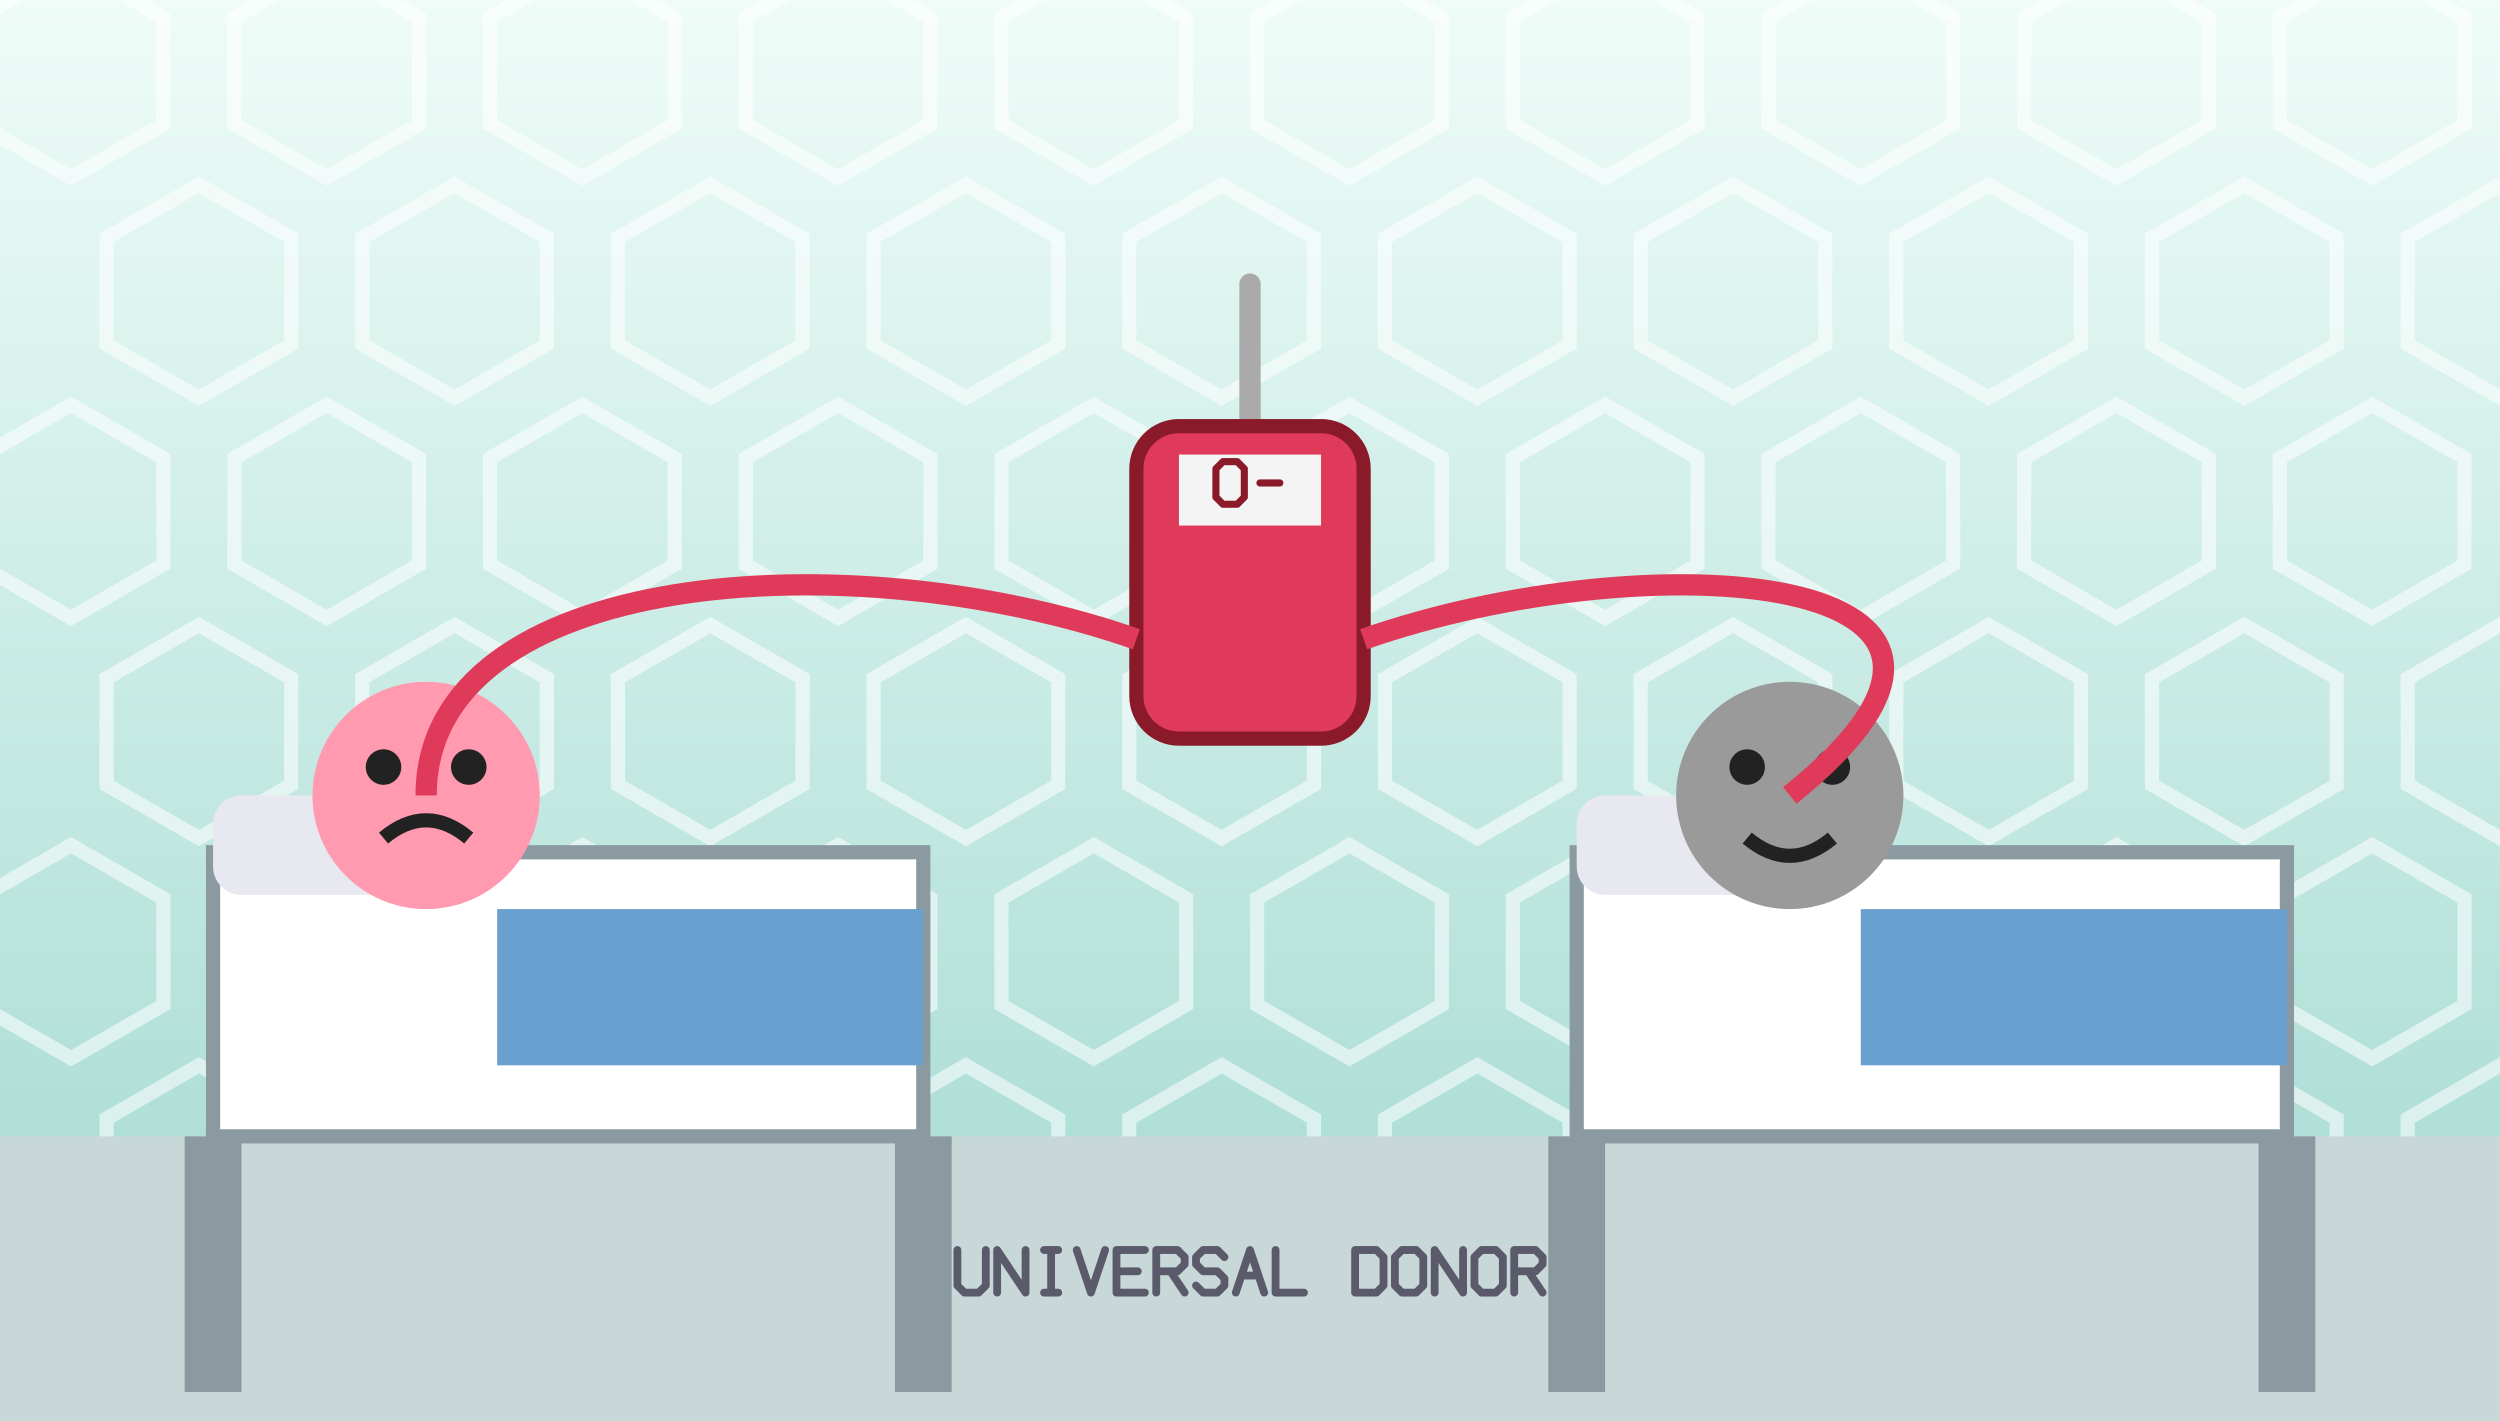
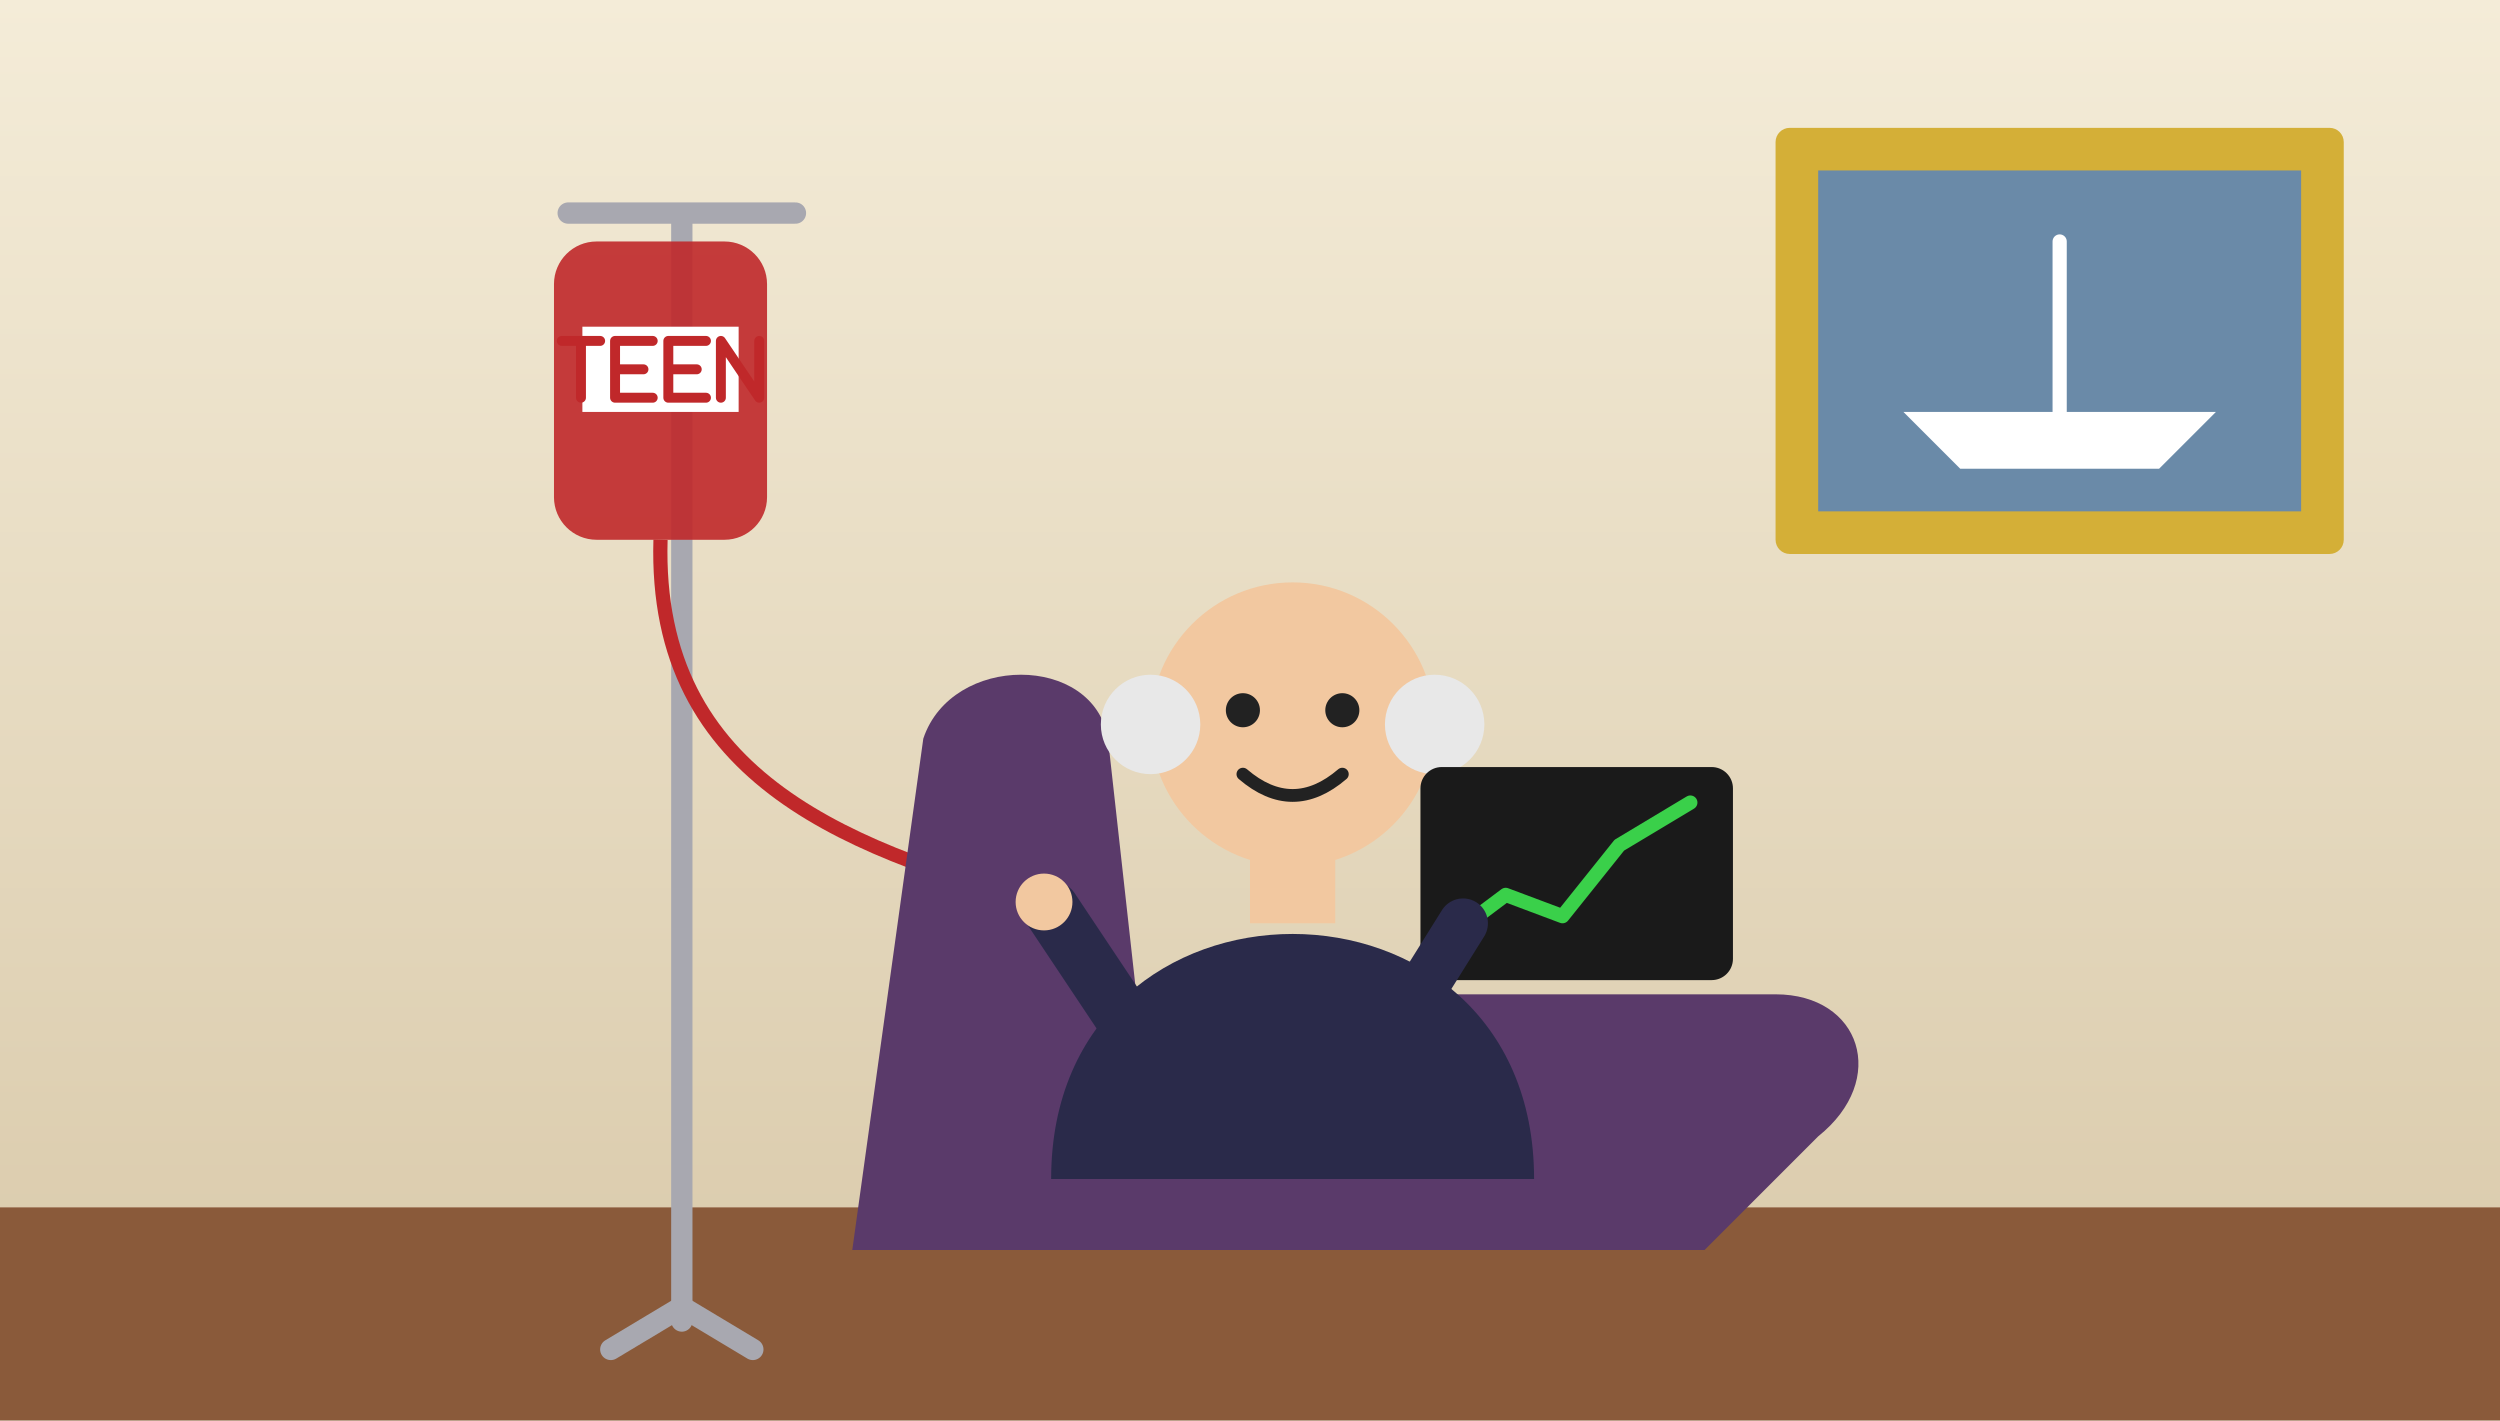
<svg xmlns="http://www.w3.org/2000/svg" viewBox="0 0 352 200" width="352" height="200">
  <defs>
    <linearGradient id="bg" x1="0" y1="0" x2="0" y2="1">
-       <stop offset="0.00" stop-color="#effcf8" stop-opacity="1" />
-       <stop offset="1.00" stop-color="#9fd8cf" stop-opacity="1" />
+       <stop offset="0.00" stop-color="#f4ecd8" stop-opacity="1" />
+       <stop offset="1.00" stop-color="#d8c8a8" stop-opacity="1" />
    </linearGradient>
  </defs>
  <rect x="0" y="0" width="352" height="200" fill="url(#bg)" />
-   <polygon points="23.0,17.5 10.0,25.0 -3.0,17.5 -3.0,2.5 10.0,-5.0 23.0,2.5" fill="none" stroke="#ffffff" stroke-width="2" opacity="0.55" />
-   <polygon points="59.0,17.5 46.0,25.0 33.0,17.5 33.0,2.5 46.0,-5.0 59.0,2.5" fill="none" stroke="#ffffff" stroke-width="2" opacity="0.55" />
-   <polygon points="95.0,17.5 82.0,25.0 69.0,17.5 69.0,2.5 82.0,-5.0 95.0,2.5" fill="none" stroke="#ffffff" stroke-width="2" opacity="0.55" />
-   <polygon points="131.0,17.5 118.0,25.0 105.0,17.5 105.0,2.5 118.0,-5.0 131.0,2.5" fill="none" stroke="#ffffff" stroke-width="2" opacity="0.55" />
-   <polygon points="167.0,17.5 154.0,25.0 141.0,17.5 141.0,2.5 154.0,-5.0 167.0,2.5" fill="none" stroke="#ffffff" stroke-width="2" opacity="0.55" />
-   <polygon points="203.0,17.5 190.0,25.0 177.0,17.5 177.0,2.5 190.0,-5.0 203.0,2.5" fill="none" stroke="#ffffff" stroke-width="2" opacity="0.55" />
-   <polygon points="239.0,17.5 226.0,25.0 213.0,17.5 213.0,2.5 226.0,-5.0 239.0,2.5" fill="none" stroke="#ffffff" stroke-width="2" opacity="0.55" />
-   <polygon points="275.0,17.5 262.0,25.0 249.0,17.5 249.0,2.5 262.0,-5.0 275.0,2.5" fill="none" stroke="#ffffff" stroke-width="2" opacity="0.55" />
-   <polygon points="311.0,17.5 298.0,25.0 285.0,17.5 285.0,2.5 298.0,-5.0 311.0,2.5" fill="none" stroke="#ffffff" stroke-width="2" opacity="0.55" />
-   <polygon points="347.0,17.5 334.0,25.0 321.0,17.5 321.0,2.5 334.0,-5.0 347.0,2.5" fill="none" stroke="#ffffff" stroke-width="2" opacity="0.55" />
-   <polygon points="383.0,17.5 370.0,25.0 357.0,17.5 357.0,2.5 370.0,-5.0 383.0,2.5" fill="none" stroke="#ffffff" stroke-width="2" opacity="0.55" />
-   <polygon points="41.0,48.5 28.0,56.0 15.0,48.5 15.0,33.5 28.0,26.0 41.0,33.5" fill="none" stroke="#ffffff" stroke-width="2" opacity="0.55" />
-   <polygon points="77.0,48.5 64.0,56.0 51.0,48.5 51.0,33.5 64.0,26.0 77.0,33.5" fill="none" stroke="#ffffff" stroke-width="2" opacity="0.55" />
-   <polygon points="113.0,48.5 100.0,56.0 87.0,48.5 87.0,33.5 100.0,26.0 113.0,33.5" fill="none" stroke="#ffffff" stroke-width="2" opacity="0.55" />
-   <polygon points="149.0,48.5 136.0,56.0 123.0,48.5 123.0,33.5 136.0,26.0 149.0,33.5" fill="none" stroke="#ffffff" stroke-width="2" opacity="0.55" />
-   <polygon points="185.0,48.5 172.0,56.0 159.0,48.5 159.0,33.5 172.0,26.0 185.0,33.5" fill="none" stroke="#ffffff" stroke-width="2" opacity="0.55" />
-   <polygon points="221.0,48.5 208.0,56.0 195.0,48.5 195.0,33.5 208.0,26.0 221.0,33.5" fill="none" stroke="#ffffff" stroke-width="2" opacity="0.55" />
-   <polygon points="257.0,48.5 244.0,56.0 231.0,48.5 231.0,33.5 244.0,26.0 257.0,33.5" fill="none" stroke="#ffffff" stroke-width="2" opacity="0.55" />
-   <polygon points="293.0,48.5 280.0,56.0 267.0,48.5 267.0,33.5 280.0,26.0 293.0,33.5" fill="none" stroke="#ffffff" stroke-width="2" opacity="0.55" />
-   <polygon points="329.0,48.5 316.0,56.0 303.0,48.5 303.0,33.5 316.0,26.0 329.0,33.5" fill="none" stroke="#ffffff" stroke-width="2" opacity="0.55" />
-   <polygon points="365.0,48.5 352.0,56.0 339.0,48.5 339.0,33.5 352.0,26.0 365.0,33.5" fill="none" stroke="#ffffff" stroke-width="2" opacity="0.55" />
-   <polygon points="401.0,48.5 388.0,56.0 375.0,48.5 375.0,33.5 388.0,26.0 401.0,33.5" fill="none" stroke="#ffffff" stroke-width="2" opacity="0.55" />
-   <polygon points="23.0,79.5 10.0,87.0 -3.0,79.5 -3.0,64.5 10.0,57.0 23.0,64.5" fill="none" stroke="#ffffff" stroke-width="2" opacity="0.55" />
-   <polygon points="59.0,79.5 46.0,87.0 33.0,79.5 33.0,64.5 46.0,57.0 59.0,64.5" fill="none" stroke="#ffffff" stroke-width="2" opacity="0.55" />
-   <polygon points="95.0,79.5 82.0,87.0 69.0,79.5 69.0,64.5 82.0,57.0 95.0,64.5" fill="none" stroke="#ffffff" stroke-width="2" opacity="0.55" />
-   <polygon points="131.0,79.5 118.0,87.0 105.0,79.5 105.0,64.5 118.0,57.0 131.0,64.5" fill="none" stroke="#ffffff" stroke-width="2" opacity="0.55" />
-   <polygon points="167.0,79.5 154.0,87.0 141.0,79.5 141.0,64.5 154.0,57.0 167.0,64.5" fill="none" stroke="#ffffff" stroke-width="2" opacity="0.55" />
-   <polygon points="203.0,79.5 190.0,87.0 177.0,79.5 177.0,64.5 190.0,57.0 203.0,64.5" fill="none" stroke="#ffffff" stroke-width="2" opacity="0.55" />
-   <polygon points="239.0,79.5 226.0,87.0 213.0,79.5 213.0,64.5 226.0,57.0 239.0,64.5" fill="none" stroke="#ffffff" stroke-width="2" opacity="0.55" />
-   <polygon points="275.0,79.5 262.0,87.0 249.0,79.5 249.0,64.5 262.0,57.0 275.0,64.5" fill="none" stroke="#ffffff" stroke-width="2" opacity="0.55" />
-   <polygon points="311.0,79.5 298.0,87.0 285.0,79.5 285.0,64.5 298.0,57.0 311.0,64.5" fill="none" stroke="#ffffff" stroke-width="2" opacity="0.55" />
-   <polygon points="347.0,79.5 334.0,87.0 321.0,79.5 321.0,64.5 334.0,57.0 347.0,64.5" fill="none" stroke="#ffffff" stroke-width="2" opacity="0.55" />
-   <polygon points="383.0,79.5 370.0,87.0 357.0,79.5 357.0,64.5 370.0,57.0 383.0,64.5" fill="none" stroke="#ffffff" stroke-width="2" opacity="0.55" />
-   <polygon points="41.0,110.5 28.0,118.0 15.0,110.5 15.0,95.5 28.0,88.0 41.0,95.5" fill="none" stroke="#ffffff" stroke-width="2" opacity="0.55" />
-   <polygon points="77.0,110.5 64.0,118.0 51.0,110.5 51.0,95.5 64.0,88.0 77.0,95.5" fill="none" stroke="#ffffff" stroke-width="2" opacity="0.55" />
-   <polygon points="113.0,110.5 100.0,118.0 87.0,110.5 87.0,95.5 100.0,88.0 113.0,95.5" fill="none" stroke="#ffffff" stroke-width="2" opacity="0.55" />
-   <polygon points="149.0,110.5 136.0,118.0 123.0,110.5 123.0,95.5 136.0,88.0 149.0,95.5" fill="none" stroke="#ffffff" stroke-width="2" opacity="0.55" />
-   <polygon points="185.0,110.5 172.0,118.0 159.0,110.5 159.0,95.5 172.0,88.0 185.0,95.5" fill="none" stroke="#ffffff" stroke-width="2" opacity="0.55" />
-   <polygon points="221.0,110.5 208.0,118.0 195.0,110.5 195.0,95.5 208.0,88.0 221.0,95.5" fill="none" stroke="#ffffff" stroke-width="2" opacity="0.55" />
-   <polygon points="257.0,110.5 244.0,118.0 231.0,110.5 231.0,95.5 244.0,88.0 257.0,95.5" fill="none" stroke="#ffffff" stroke-width="2" opacity="0.55" />
-   <polygon points="293.0,110.5 280.0,118.0 267.0,110.5 267.0,95.5 280.0,88.0 293.0,95.5" fill="none" stroke="#ffffff" stroke-width="2" opacity="0.55" />
-   <polygon points="329.0,110.5 316.0,118.0 303.0,110.5 303.0,95.5 316.0,88.0 329.0,95.5" fill="none" stroke="#ffffff" stroke-width="2" opacity="0.55" />
-   <polygon points="365.0,110.5 352.0,118.0 339.0,110.5 339.0,95.5 352.0,88.0 365.0,95.5" fill="none" stroke="#ffffff" stroke-width="2" opacity="0.55" />
-   <polygon points="401.0,110.5 388.0,118.0 375.0,110.5 375.0,95.5 388.0,88.0 401.0,95.5" fill="none" stroke="#ffffff" stroke-width="2" opacity="0.55" />
-   <polygon points="23.0,141.5 10.0,149.0 -3.0,141.5 -3.0,126.5 10.0,119.0 23.0,126.5" fill="none" stroke="#ffffff" stroke-width="2" opacity="0.55" />
-   <polygon points="59.0,141.5 46.0,149.0 33.0,141.5 33.0,126.5 46.0,119.0 59.0,126.5" fill="none" stroke="#ffffff" stroke-width="2" opacity="0.55" />
-   <polygon points="95.0,141.5 82.0,149.0 69.0,141.5 69.0,126.5 82.0,119.0 95.0,126.5" fill="none" stroke="#ffffff" stroke-width="2" opacity="0.55" />
-   <polygon points="131.0,141.5 118.0,149.0 105.0,141.5 105.0,126.5 118.0,119.0 131.0,126.5" fill="none" stroke="#ffffff" stroke-width="2" opacity="0.55" />
-   <polygon points="167.0,141.5 154.0,149.0 141.0,141.5 141.0,126.5 154.0,119.0 167.0,126.5" fill="none" stroke="#ffffff" stroke-width="2" opacity="0.55" />
-   <polygon points="203.0,141.5 190.0,149.0 177.0,141.5 177.0,126.5 190.0,119.0 203.0,126.5" fill="none" stroke="#ffffff" stroke-width="2" opacity="0.55" />
-   <polygon points="239.0,141.5 226.0,149.0 213.0,141.5 213.0,126.5 226.0,119.0 239.0,126.5" fill="none" stroke="#ffffff" stroke-width="2" opacity="0.55" />
-   <polygon points="275.0,141.5 262.0,149.0 249.0,141.5 249.0,126.5 262.0,119.0 275.0,126.5" fill="none" stroke="#ffffff" stroke-width="2" opacity="0.55" />
-   <polygon points="311.0,141.5 298.0,149.0 285.0,141.5 285.0,126.5 298.0,119.0 311.0,126.5" fill="none" stroke="#ffffff" stroke-width="2" opacity="0.55" />
-   <polygon points="347.0,141.5 334.0,149.0 321.0,141.5 321.0,126.5 334.0,119.0 347.0,126.5" fill="none" stroke="#ffffff" stroke-width="2" opacity="0.55" />
-   <polygon points="383.0,141.5 370.0,149.0 357.0,141.5 357.0,126.5 370.0,119.0 383.0,126.5" fill="none" stroke="#ffffff" stroke-width="2" opacity="0.55" />
-   <polygon points="41.0,172.5 28.0,180.0 15.0,172.5 15.0,157.5 28.0,150.0 41.0,157.5" fill="none" stroke="#ffffff" stroke-width="2" opacity="0.55" />
-   <polygon points="77.0,172.5 64.0,180.0 51.0,172.5 51.0,157.5 64.0,150.0 77.0,157.5" fill="none" stroke="#ffffff" stroke-width="2" opacity="0.55" />
-   <polygon points="113.0,172.5 100.0,180.0 87.0,172.5 87.0,157.5 100.0,150.0 113.0,157.5" fill="none" stroke="#ffffff" stroke-width="2" opacity="0.55" />
-   <polygon points="149.0,172.5 136.0,180.0 123.0,172.5 123.0,157.5 136.0,150.0 149.0,157.5" fill="none" stroke="#ffffff" stroke-width="2" opacity="0.55" />
-   <polygon points="185.0,172.5 172.0,180.0 159.0,172.5 159.0,157.5 172.0,150.0 185.0,157.5" fill="none" stroke="#ffffff" stroke-width="2" opacity="0.55" />
-   <polygon points="221.0,172.5 208.0,180.0 195.0,172.5 195.0,157.5 208.0,150.0 221.0,157.5" fill="none" stroke="#ffffff" stroke-width="2" opacity="0.55" />
-   <polygon points="257.0,172.5 244.0,180.0 231.0,172.5 231.0,157.5 244.0,150.0 257.0,157.5" fill="none" stroke="#ffffff" stroke-width="2" opacity="0.55" />
-   <polygon points="293.0,172.5 280.0,180.0 267.0,172.5 267.0,157.5 280.0,150.0 293.0,157.5" fill="none" stroke="#ffffff" stroke-width="2" opacity="0.55" />
-   <polygon points="329.0,172.5 316.0,180.0 303.0,172.5 303.0,157.5 316.0,150.0 329.0,157.5" fill="none" stroke="#ffffff" stroke-width="2" opacity="0.55" />
-   <polygon points="365.0,172.5 352.0,180.0 339.0,172.5 339.0,157.5 352.0,150.0 365.0,157.5" fill="none" stroke="#ffffff" stroke-width="2" opacity="0.55" />
-   <polygon points="401.0,172.5 388.0,180.0 375.0,172.5 375.0,157.5 388.0,150.0 401.0,157.5" fill="none" stroke="#ffffff" stroke-width="2" opacity="0.55" />
-   <rect x="0" y="172" width="352" height="28" fill="#c6e4de" />
-   <rect x="0" y="160" width="352" height="40" fill="#c8d8d8" />
-   <rect x="30" y="120" width="100" height="40" fill="#ffffff" stroke="#8a9aa0" stroke-width="2" />
-   <rect x="30" y="112" width="30" height="14" fill="#e8e8f0" rx="4" />
-   <rect x="26" y="160" width="8" height="36" fill="#8a9aa0" />
-   <rect x="126" y="160" width="8" height="36" fill="#8a9aa0" />
-   <circle cx="60.0" cy="112.0" r="16.0" fill="#ff9ab0" />
-   <rect x="70" y="128" width="60" height="22" fill="#6aa0d0" />
-   <circle cx="54.0" cy="108.0" r="2.5" fill="#222" />
-   <circle cx="66.0" cy="108.0" r="2.5" fill="#222" />
-   <path d="M54 118 q 6 -5 12 0" fill="none" stroke="#222" stroke-width="2" />
-   <rect x="222" y="120" width="100" height="40" fill="#ffffff" stroke="#8a9aa0" stroke-width="2" />
-   <rect x="222" y="112" width="30" height="14" fill="#e8e8f0" rx="4" />
-   <rect x="218" y="160" width="8" height="36" fill="#8a9aa0" />
-   <rect x="318" y="160" width="8" height="36" fill="#8a9aa0" />
-   <circle cx="252.0" cy="112.0" r="16.0" fill="#9a9a9a" />
-   <rect x="262" y="128" width="60" height="22" fill="#6aa0d0" />
-   <circle cx="246.0" cy="108.0" r="2.5" fill="#222" />
-   <circle cx="258.0" cy="108.0" r="2.5" fill="#222" />
-   <path d="M246 118 q 6 5 12 0" fill="none" stroke="#222" stroke-width="2" />
-   <path d="M176 40 L176 60" fill="none" stroke="#aaa" stroke-width="3" stroke-linecap="round" stroke-linejoin="round" />
-   <rect x="160" y="60" width="32" height="44" fill="#e03a5a" rx="6" stroke="#8a1a2a" stroke-width="2" />
-   <rect x="166" y="64" width="20" height="10" fill="#f4f4f4" />
-   <path d="M172.2 65.0 L174.2 65.0 L175.2 66.0 L175.2 70.0 L174.2 71.0 L172.2 71.0 L171.2 70.0 L171.2 66.0 L172.2 65.0 M177.4 68.0 L180.2 68.0 " fill="none" stroke="#8a1a2a" stroke-width="1" stroke-linecap="round" stroke-linejoin="round" />
-   <path d="M60 112 C 60 80 120 76 160 90" fill="none" stroke="#e03a5a" stroke-width="3" />
-   <path d="M192 90 C 232 76 292 80 252 112" fill="none" stroke="#e03a5a" stroke-width="3" />
-   <path d="M134.8 176.0 L134.8 181.0 L135.8 182.0 L137.8 182.0 L138.8 181.0 L138.8 176.0 M140.4 182.0 L140.4 176.0 L144.4 182.0 L144.4 176.0 M147.0 176.0 L149.0 176.0 M148.0 176.0 L148.0 182.0 M147.0 182.0 L149.0 182.0 M151.6 176.0 L153.6 182.0 L155.6 176.0 M161.2 176.0 L157.2 176.0 L157.2 182.0 L161.2 182.0 M157.2 179.0 L160.2 179.0 M162.8 182.0 L162.8 176.0 L165.8 176.0 L166.8 177.0 L166.8 178.0 L165.8 179.0 L162.8 179.0 M164.8 179.0 L166.8 182.0 M172.4 177.0 L171.4 176.0 L169.4 176.0 L168.4 177.0 L168.4 178.0 L169.4 179.0 L171.4 179.0 L172.4 180.0 L172.4 181.0 L171.4 182.0 L169.4 182.0 L168.4 181.0 M174.0 182.0 L176.0 176.0 L178.0 182.0 M175.0 179.6 L177.0 179.6 M179.6 176.0 L179.6 182.0 L183.6 182.0 M190.8 176.0 L190.8 182.0 L193.8 182.0 L194.8 181.0 L194.8 177.0 L193.8 176.0 L190.8 176.0 M197.4 176.0 L199.4 176.0 L200.4 177.0 L200.4 181.0 L199.4 182.0 L197.4 182.0 L196.4 181.0 L196.4 177.0 L197.4 176.0 M202.0 182.0 L202.0 176.0 L206.0 182.0 L206.0 176.0 M208.6 176.0 L210.6 176.0 L211.6 177.0 L211.6 181.0 L210.6 182.0 L208.6 182.0 L207.6 181.0 L207.6 177.0 L208.6 176.0 M213.2 182.0 L213.2 176.0 L216.2 176.0 L217.2 177.0 L217.2 178.0 L216.2 179.0 L213.2 179.0 M215.2 179.0 L217.2 182.0 " fill="none" stroke="#5a5a6a" stroke-width="1.1" stroke-linecap="round" stroke-linejoin="round" />
+   <rect x="0" y="170" width="352" height="30" fill="#8a5a3a" />
+   <rect x="250" y="18" width="80" height="60" fill="#d4af37" rx="2" />
+   <rect x="256" y="24" width="68" height="48" fill="#6a8aa8" />
+   <path d="M268 58 L312 58 L304 66 L276 66 Z" fill="#ffffff" />
+   <path d="M290 58 L290 34" fill="none" stroke="#ffffff" stroke-width="2" stroke-linecap="round" stroke-linejoin="round" />
+   <path d="M96 186 L96 30 M80 30 L112 30" fill="none" stroke="#a8a8b0" stroke-width="3" stroke-linecap="round" stroke-linejoin="round" />
+   <path d="M86 190 l 10 -6 l 10 6" fill="none" stroke="#a8a8b0" stroke-width="3" stroke-linecap="round" stroke-linejoin="round" />
+   <rect x="78" y="34" width="30" height="42" fill="#c0282a" rx="6" opacity="0.9" />
+   <rect x="82" y="46" width="22" height="12" fill="#ffffff" />
+   <path d="M79.1 48.0 L84.5 48.0 M81.8 48.0 L81.8 56.0 M91.9 48.0 L86.6 48.0 L86.6 56.0 L91.9 56.0 M86.6 52.0 L90.6 52.0 M99.4 48.0 L94.1 48.0 L94.1 56.0 L99.4 56.0 M94.1 52.0 L98.1 52.0 M101.5 56.0 L101.5 48.0 L106.9 56.0 L106.9 48.0 " fill="none" stroke="#c0282a" stroke-width="1.4" stroke-linecap="round" stroke-linejoin="round" />
+   <path d="M93 76 C 92 110 120 120 150 128" fill="none" stroke="#c0282a" stroke-width="2" />
+   <path d="M120 176 L130 104 C 134 92 154 92 156 104 L160 140 L250 140 C 262 140 266 152 256 160 L240 176 Z" fill="#5a3a6a" />
+   <path d="M148.0 166.0 C 148.0 120.0 216.0 120.0 216.0 166.0 Z" fill="#2a2a4a" />
+   <rect x="176.0" y="118.0" width="12.0" height="12.0" fill="#f2c8a0" />
+   <circle cx="182.0" cy="102.0" r="20.0" fill="#f2c8a0" />
+   <circle cx="162.0" cy="102.0" r="7.0" fill="#e8e8e8" />
+   <circle cx="202.0" cy="102.0" r="7.0" fill="#e8e8e8" />
+   <circle cx="175.0" cy="100.0" r="2.4" fill="#222" />
+   <circle cx="189.0" cy="100.0" r="2.4" fill="#222" />
+   <path d="M175.0 109.0 Q 182.0 115.0 189.0 109.0" fill="none" stroke="#222" stroke-width="1.8" stroke-linecap="round" stroke-linejoin="round" />
+   <path d="M160 146 L148 128" fill="none" stroke="#2a2a4a" stroke-width="8" stroke-linecap="round" stroke-linejoin="round" />
+   <circle cx="147.0" cy="127.0" r="4.0" fill="#f2c8a0" />
+   <rect x="200" y="108" width="44" height="30" fill="#1a1a1a" rx="3" />
+   <path d="M204 132 l 8 -6 l 8 3 l 8 -10 l 10 -6" fill="none" stroke="#3ad04a" stroke-width="2" stroke-linecap="round" stroke-linejoin="round" />
+   <path d="M196 146 L206 130" fill="none" stroke="#2a2a4a" stroke-width="7" stroke-linecap="round" stroke-linejoin="round" />
</svg>
